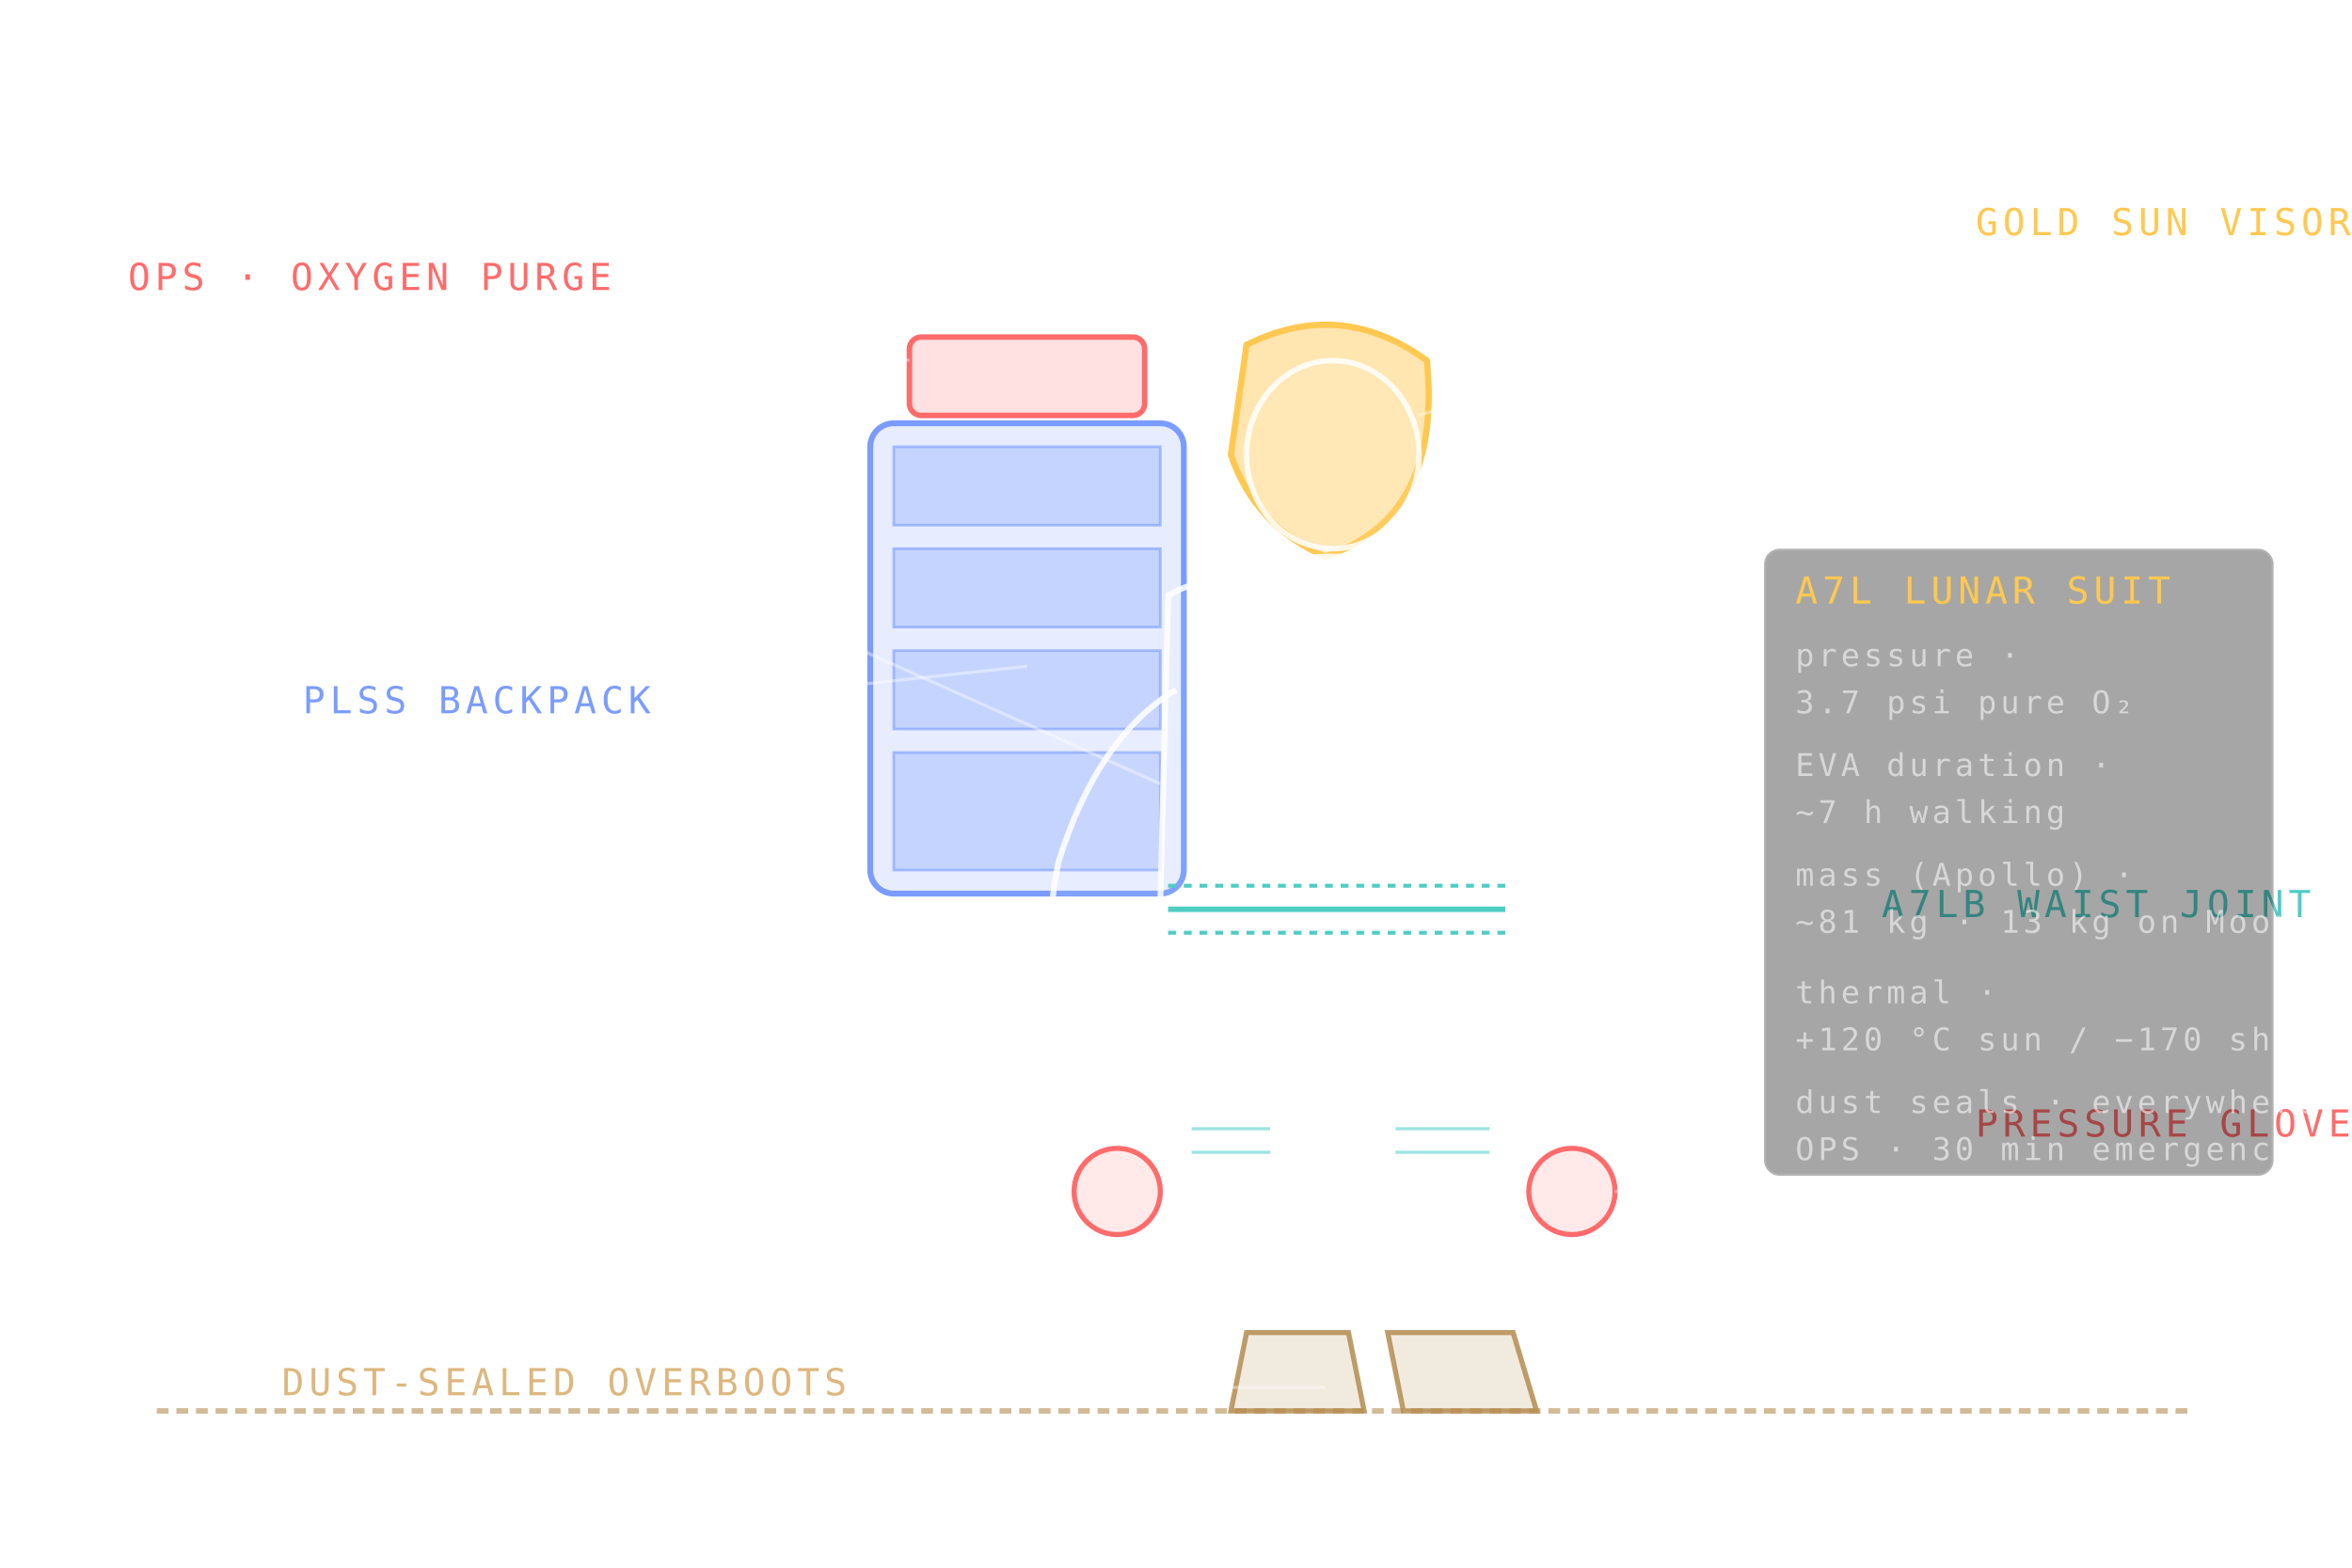
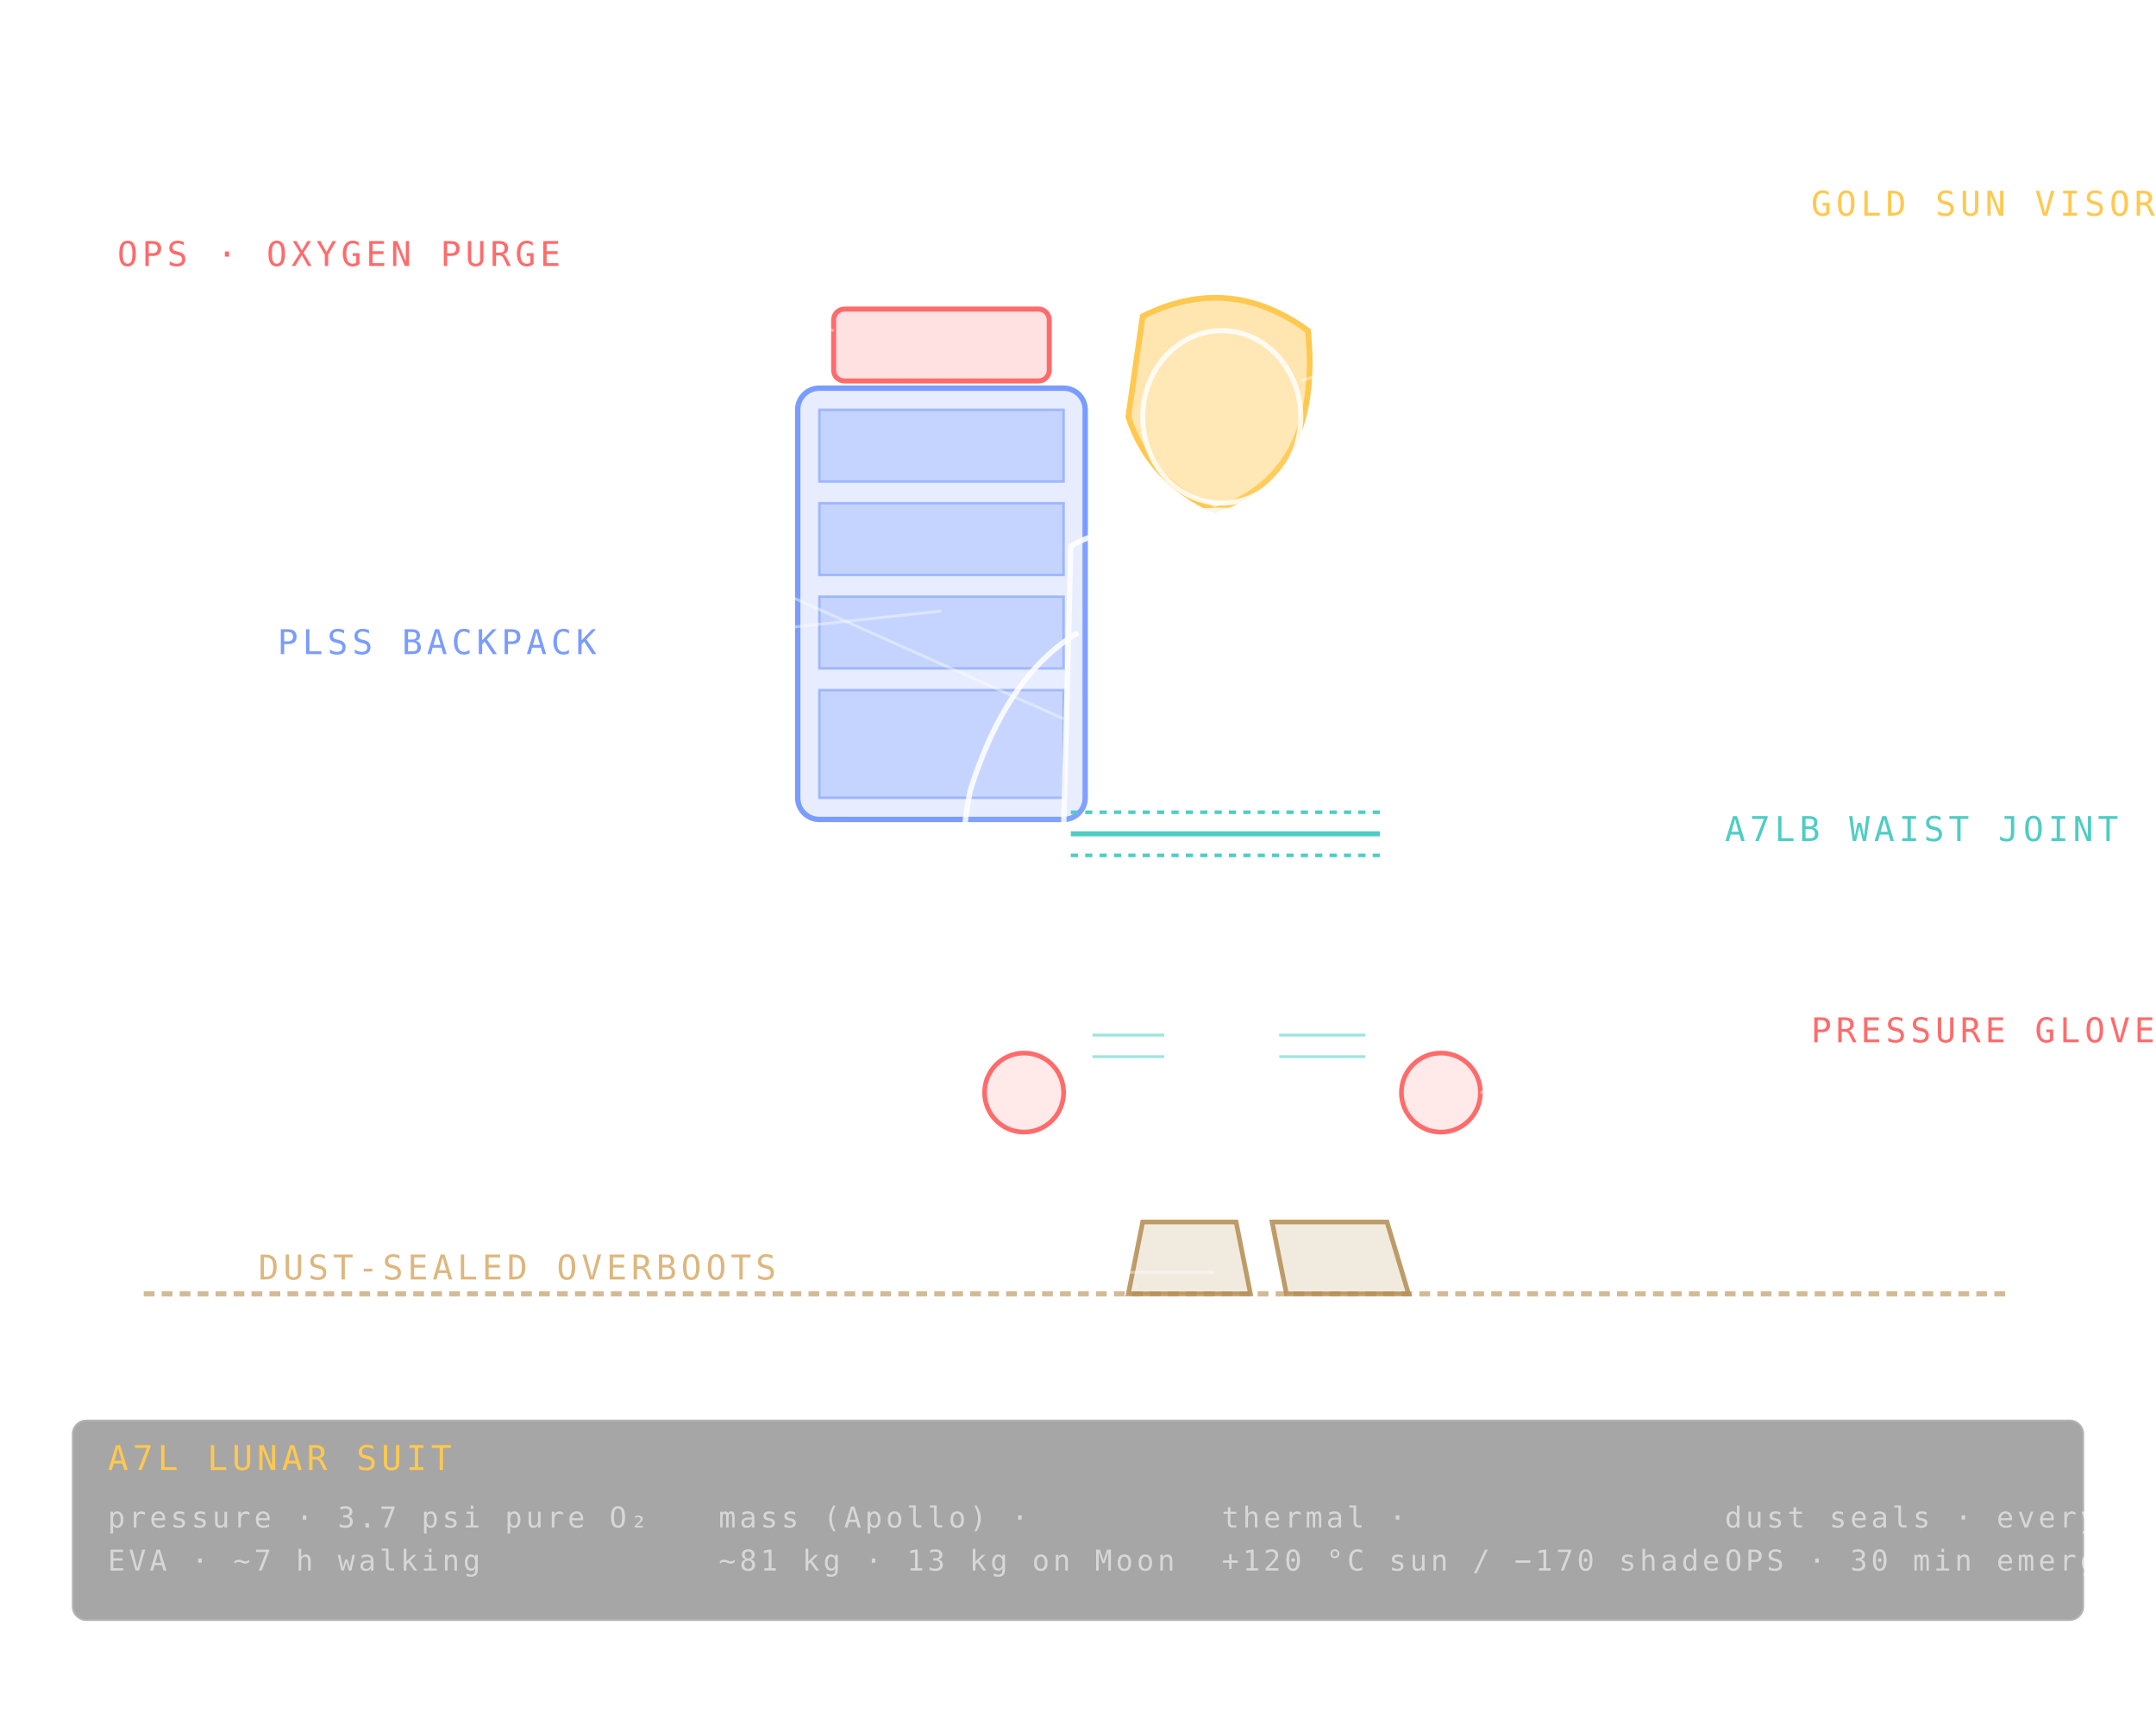
- <svg xmlns="http://www.w3.org/2000/svg" viewBox="0 0 600 400" role="img" aria-label="Exploded wireframe of an Apollo A7L lunar suit — hard upper torso, over-the-shoulder PLSS backpack, Oxygen Purge System (OPS) emergency cylinder on top, gold sun visor, dust-sealed lunar overboots.">
+ <svg xmlns="http://www.w3.org/2000/svg" viewBox="0 0 600 480" role="img" aria-label="Exploded wireframe of an Apollo A7L lunar suit — hard upper torso, over-the-shoulder PLSS backpack, Oxygen Purge System (OPS) emergency cylinder on top, gold sun visor, dust-sealed lunar overboots.">
  <style>
    .stroke { stroke: rgba(255,255,255,0.85); stroke-width: 1.4; fill: none; }
    .fill-shell { fill: rgba(255,255,255,0.05); stroke: rgba(255,255,255,0.85); stroke-width: 1.5; }
    .fill-helmet { fill: rgba(255,255,255,0.08); stroke: rgba(255,255,255,0.85); stroke-width: 1.4; }
    .fill-visor { fill: rgba(255,200,80,0.45); stroke: #ffc850; stroke-width: 1.6; }
    .fill-glove { fill: rgba(255,107,107,0.15); stroke: #ff6b6b; stroke-width: 1.3; }
    .fill-plss { fill: rgba(123,156,255,0.18); stroke: #7b9cff; stroke-width: 1.5; }
    .fill-ops { fill: rgba(255,107,107,0.2); stroke: #ff6b6b; stroke-width: 1.4; }
    .fill-boot { fill: rgba(180,140,80,0.18); stroke: rgba(180,140,80,0.85); stroke-width: 1.3; }
    .dashed { stroke: rgba(255,255,255,0.3); stroke-width: 1; stroke-dasharray: 4 3; fill: none; }
    .lead { stroke: rgba(255,255,255,0.4); stroke-width: 0.8; fill: none; }
    .regolith { stroke: rgba(180,140,80,0.5); stroke-width: 0.8; }
    .label { fill: rgba(255,255,255,0.85); font-family: 'Space Mono', monospace; font-size: 10px; letter-spacing: 1.2px; }
    .label-accent { fill: #4ecdc4; font-family: 'Space Mono', monospace; font-size: 9.5px; letter-spacing: 1.2px; }
    .label-gold { fill: #ffc850; font-family: 'Space Mono', monospace; font-size: 9.5px; letter-spacing: 1.2px; }
    .label-red { fill: #ff6b6b; font-family: 'Space Mono', monospace; font-size: 9.5px; letter-spacing: 1.2px; }
    .label-blue { fill: #7b9cff; font-family: 'Space Mono', monospace; font-size: 9.5px; letter-spacing: 1.2px; }
    .label-tan { fill: rgba(220,180,120,0.95); font-family: 'Space Mono', monospace; font-size: 9.5px; letter-spacing: 1.2px; }
    .sublabel { fill: rgba(255,255,255,0.55); font-family: 'Space Mono', monospace; font-size: 8px; letter-spacing: 1px; }
    .dim-star { fill: rgba(255,255,255,0.2); }
  </style>
  <circle class="dim-star" cx="50" cy="40" r="0.6" />
  <circle class="dim-star" cx="540" cy="50" r="0.5" />
  <circle class="dim-star" cx="80" cy="380" r="0.5" />
  <text class="label" x="40" y="28">LUNAR SUIT — APOLLO A7L / A7LB — DESIGNED FOR WALKING IN 1/6 g</text>
  <line stroke="rgba(180,140,80,0.6)" stroke-width="1.4" stroke-dasharray="3 2" x1="40" y1="360" x2="560" y2="360" />
  <text class="sublabel" x="44" y="376">REGOLITH SURFACE · electrostatic, abrasive, 1/6 g</text>
  <rect class="fill-ops" x="232" y="86" width="60" height="20" rx="3" />
  <rect class="fill-plss" x="222" y="108" width="80" height="120" rx="6" />
  <rect fill="rgba(123,156,255,0.32)" stroke="rgba(123,156,255,0.6)" stroke-width="0.7" x="228" y="114" width="68" height="20" />
  <rect fill="rgba(123,156,255,0.32)" stroke="rgba(123,156,255,0.6)" stroke-width="0.7" x="228" y="140" width="68" height="20" />
  <rect fill="rgba(123,156,255,0.32)" stroke="rgba(123,156,255,0.6)" stroke-width="0.7" x="228" y="166" width="68" height="20" />
  <rect fill="rgba(123,156,255,0.32)" stroke="rgba(123,156,255,0.6)" stroke-width="0.7" x="228" y="192" width="68" height="30" />
  <ellipse class="fill-helmet" cx="340" cy="110" rx="34" ry="36" />
  <path class="fill-visor" d="M 318 88 Q 342 76 364 92 Q 368 132 338 142 Q 320 134 314 116 Z" />
  <ellipse class="fill-helmet" cx="340" cy="116" rx="22" ry="24" />
  <ellipse class="fill-shell" cx="340" cy="146" rx="16" ry="4" />
  <path class="fill-shell" d="M 298 152 Q 304 148 320 146 Q 348 146 366 150 Q 382 154 386 230 Q 380 245 364 246 L 320 246 Q 302 244 296 230 Z" />
  <path class="fill-shell" d="M 300 176 Q 280 188 270 220 Q 264 250 274 280 Q 280 290 290 292" />
  <path class="fill-shell" d="M 386 176 Q 406 188 416 220 Q 422 250 412 280 Q 406 290 396 292" />
  <ellipse class="fill-shell" cx="288" cy="292" rx="7" ry="3" />
  <ellipse class="fill-glove" cx="285" cy="304" rx="11" ry="11" />
  <ellipse class="fill-shell" cx="398" cy="292" rx="7" ry="3" />
  <ellipse class="fill-glove" cx="401" cy="304" rx="11" ry="11" />
  <line stroke="#4ecdc4" stroke-width="1.4" x1="298" y1="232" x2="384" y2="232" />
  <line stroke="#4ecdc4" stroke-width="1" stroke-dasharray="2 2" x1="298" y1="238" x2="384" y2="238" />
  <line stroke="#4ecdc4" stroke-width="1" stroke-dasharray="2 2" x1="298" y1="226" x2="384" y2="226" />
  <path class="fill-shell" d="M 308 246 L 296 320 L 322 340 L 338 340 L 338 246 Z" />
  <path class="fill-shell" d="M 374 246 L 386 320 L 360 340 L 344 340 L 344 246 Z" />
  <line stroke="rgba(78,205,196,0.55)" stroke-width="0.8" x1="304" y1="288" x2="324" y2="288" />
  <line stroke="rgba(78,205,196,0.55)" stroke-width="0.8" x1="304" y1="294" x2="324" y2="294" />
  <line stroke="rgba(78,205,196,0.55)" stroke-width="0.8" x1="356" y1="288" x2="380" y2="288" />
  <line stroke="rgba(78,205,196,0.55)" stroke-width="0.8" x1="356" y1="294" x2="380" y2="294" />
  <path class="fill-boot" d="M 318 340 L 314 360 L 348 360 L 344 340 Z" />
  <path class="fill-boot" d="M 354 340 L 358 360 L 392 360 L 386 340 Z" />
  <circle class="dim-star" cx="310" cy="355" r="0.7" fill="rgba(180,140,80,0.7)" />
  <circle class="dim-star" cx="316" cy="358" r="0.5" fill="rgba(180,140,80,0.7)" />
  <circle class="dim-star" cx="350" cy="355" r="0.6" fill="rgba(180,140,80,0.7)" />
  <circle class="dim-star" cx="396" cy="358" r="0.5" fill="rgba(180,140,80,0.7)" />
  <line class="lead" x1="232" y1="92" x2="160" y2="74" />
  <text class="label-red" x="156" y="74" text-anchor="end">OPS · OXYGEN PURGE</text>
  <text class="sublabel" x="156" y="86" text-anchor="end">30 min emergency O₂</text>
  <line class="lead" x1="372" y1="118" x2="446" y2="92" />
  <text class="label" x="450" y="92">PRESSURE HELMET</text>
  <text class="sublabel" x="450" y="104">polycarbonate bubble</text>
  <line class="lead" x1="362" y1="106" x2="500" y2="60" />
  <text class="label-gold" x="504" y="60">GOLD SUN VISOR</text>
  <text class="sublabel" x="504" y="72">solar flux 1370 W/m² unfiltered</text>
  <line class="lead" x1="296" y1="200" x2="220" y2="166" />
  <text class="label" x="216" y="168" text-anchor="end">HARD UPPER TORSO</text>
  <text class="sublabel" x="216" y="180" text-anchor="end">3.7 psi pure O₂ · max mobility</text>
  <line class="lead" x1="262" y1="170" x2="170" y2="180" />
  <text class="label-blue" x="166" y="182" text-anchor="end">PLSS BACKPACK</text>
  <text class="sublabel" x="166" y="194" text-anchor="end">O₂ · LiOH · battery · sublimator</text>
  <text class="sublabel" x="166" y="206" text-anchor="end">7 h walking duration</text>
  <line class="lead" x1="386" y1="232" x2="476" y2="232" />
  <text class="label-accent" x="480" y="234">A7LB WAIST JOINT</text>
  <text class="sublabel" x="480" y="246">sit in LRV · lean against PLSS</text>
  <line class="lead" x1="412" y1="304" x2="500" y2="290" />
  <text class="label-red" x="504" y="290">PRESSURE GLOVES</text>
  <text class="sublabel" x="504" y="302">fingertip heaters on Apollo 15+</text>
  <line class="lead" x1="338" y1="354" x2="220" y2="354" />
  <text class="label-tan" x="216" y="356" text-anchor="end">DUST-SEALED OVERBOOTS</text>
  <text class="sublabel" x="216" y="368" text-anchor="end">blue ribbed silicone · regolith resistance</text>
-   <g transform="translate(450,140)">
-     <rect x="0" y="0" width="130" height="160" fill="rgba(0,0,0,0.35)" stroke="rgba(255,255,255,0.15)" stroke-width="1" rx="4" />
-     <text class="label-gold" x="8" y="14">A7L LUNAR SUIT</text>
-     <text class="sublabel" x="8" y="30">pressure ·</text>
-     <text class="sublabel" x="8" y="42">  3.7 psi pure O₂</text>
-     <text class="sublabel" x="8" y="58">EVA duration ·</text>
-     <text class="sublabel" x="8" y="70">  ~7 h walking</text>
-     <text class="sublabel" x="8" y="86">mass (Apollo) ·</text>
-     <text class="sublabel" x="8" y="98">  ~81 kg · 13 kg on Moon</text>
-     <text class="sublabel" x="8" y="116">thermal ·</text>
-     <text class="sublabel" x="8" y="128">  +120 °C sun / −170 shade</text>
-     <text class="sublabel" x="8" y="144">dust seals · everywhere</text>
-     <text class="sublabel" x="8" y="156">OPS · 30 min emergency O₂</text>
+   <g transform="translate(20,395)">
+     <rect x="0" y="0" width="560" height="56" fill="rgba(0,0,0,0.35)" stroke="rgba(255,255,255,0.15)" stroke-width="1" rx="4" />
+     <text class="label-gold" x="10" y="14">A7L LUNAR SUIT</text>
+     <text class="sublabel" x="10" y="30">pressure · 3.7 psi pure O₂</text>
+     <text class="sublabel" x="10" y="42">EVA · ~7 h walking</text>
+     <text class="sublabel" x="180" y="30">mass (Apollo) ·</text>
+     <text class="sublabel" x="180" y="42">  ~81 kg · 13 kg on Moon</text>
+     <text class="sublabel" x="320" y="30">thermal ·</text>
+     <text class="sublabel" x="320" y="42">  +120 °C sun / −170 shade</text>
+     <text class="sublabel" x="460" y="30">dust seals · everywhere</text>
+     <text class="sublabel" x="460" y="42">OPS · 30 min emergency O₂</text>
  </g>
-   <text class="sublabel" x="40" y="395">Krechet-94 (USSR, never flew) · A7L (flew 1969–72) · AxEMU (Artemis III, ~2027) · Chinese lunar suit (planned 2030s)</text>
+   <text class="sublabel" x="20" y="472">Krechet-94 (USSR, never flew) · A7L (flew 1969–72) · AxEMU (Artemis III, ~2027) · Chinese lunar suit (planned 2030s)</text>
</svg>
